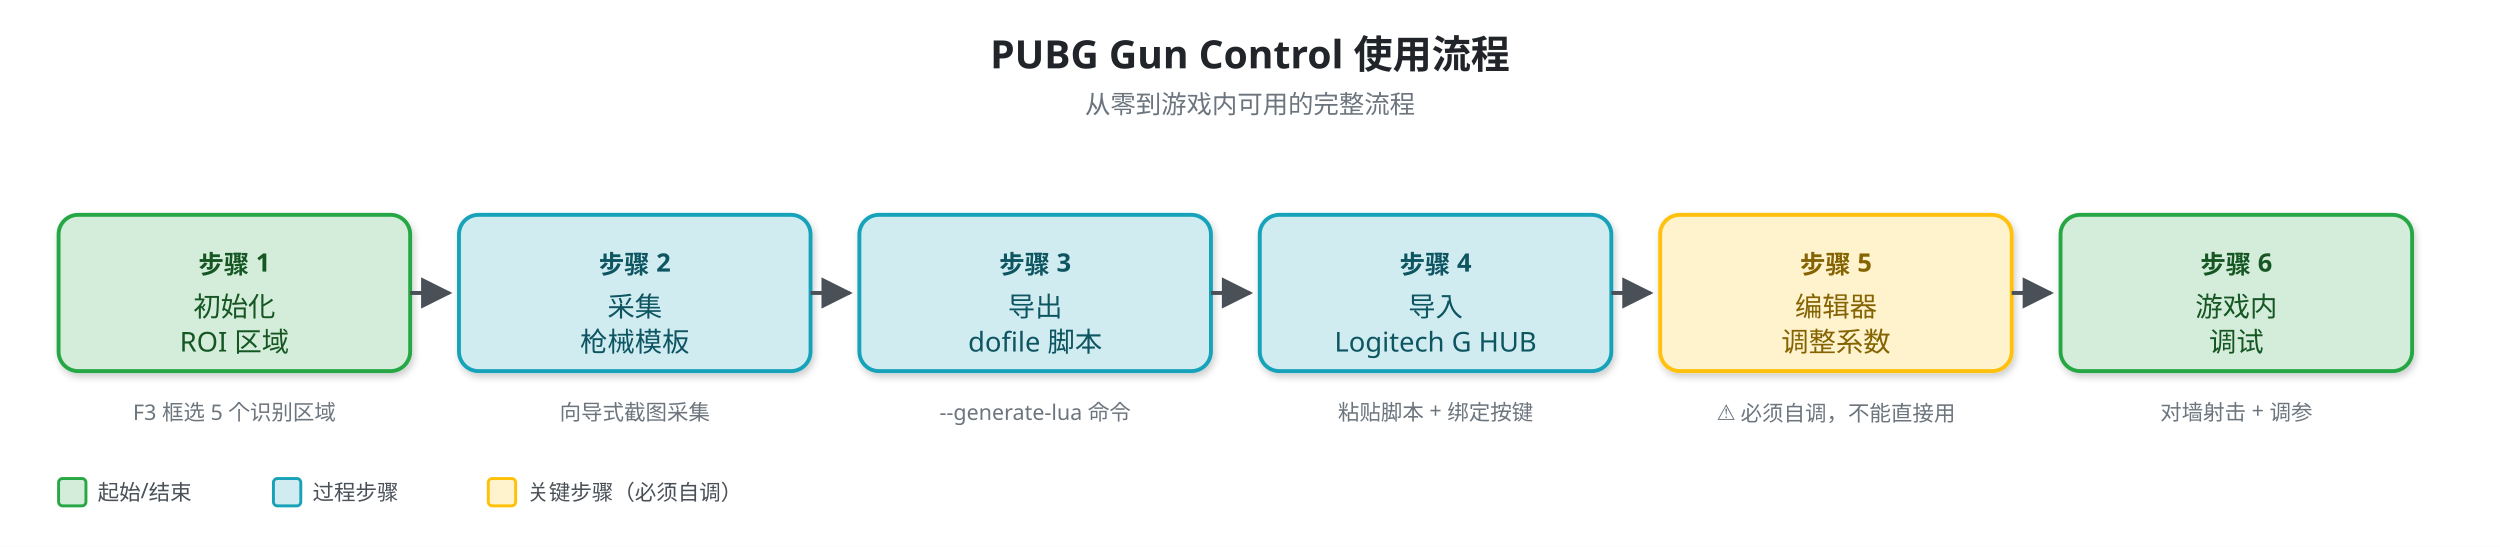
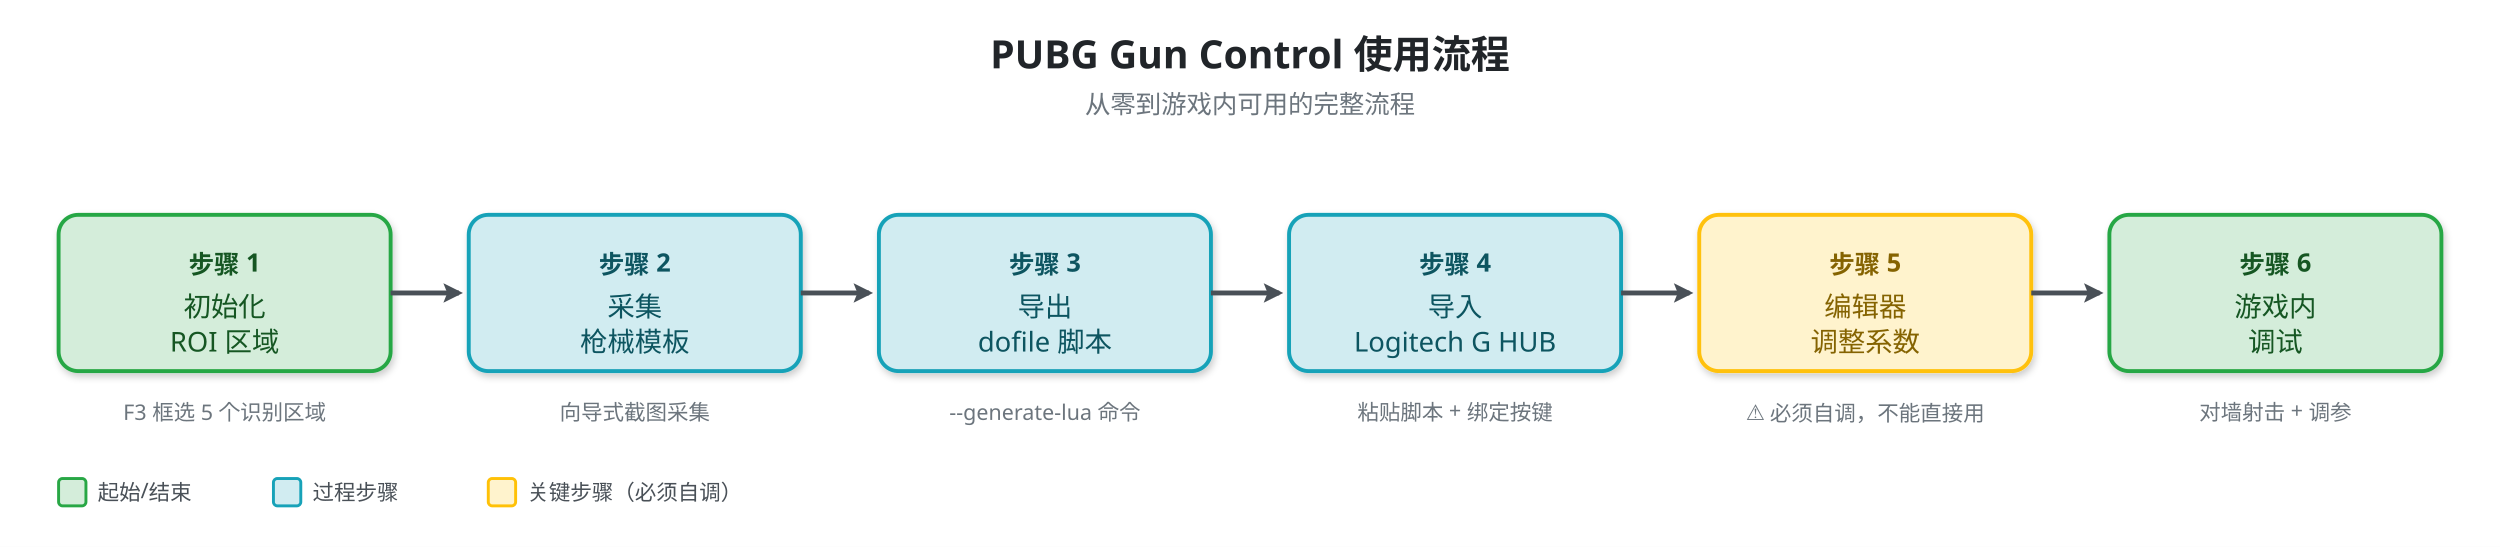
<svg xmlns="http://www.w3.org/2000/svg" width="1280" height="280" viewBox="0 0 1280 280" font-family="'Microsoft YaHei', 'Segoe UI', sans-serif">
  <defs>
-     <marker id="arrow" viewBox="0 0 10 10" refX="9" refY="5" markerWidth="8" markerHeight="8" orient="auto-start-reverse">
-       <path d="M 0 0 L 10 5 L 0 10 z" fill="#495057" />
+     <marker id="arrow" viewBox="0 0 10 10" refX="8" refY="5" markerWidth="10" markerHeight="10" markerUnits="userSpaceOnUse" orient="auto">
+       <path d="M 0 0 L 10 5 L 0 10 L 2 5 z" fill="#495057" />
    </marker>
    <filter id="shadow" x="-20%" y="-20%" width="140%" height="140%">
      <feGaussianBlur in="SourceAlpha" stdDeviation="2" />
      <feOffset dx="1" dy="2" result="offsetblur" />
      <feComponentTransfer>
        <feFuncA type="linear" slope="0.2" />
      </feComponentTransfer>
      <feMerge>
        <feMergeNode />
        <feMergeNode in="SourceGraphic" />
      </feMerge>
    </filter>
  </defs>
  <rect width="1280" height="280" fill="#ffffff" />
  <text x="640" y="35" text-anchor="middle" font-size="20" font-weight="600" fill="#212529">PUBG Gun Control 使用流程</text>
  <text x="640" y="58" text-anchor="middle" font-size="13" fill="#6c757d">从零到游戏内可用的完整流程</text>
  <g filter="url(#shadow)">
-     <rect x="30" y="110" width="180" height="80" rx="10" ry="10" fill="#d4edda" stroke="#28a745" stroke-width="2" />
-     <text x="120" y="140" text-anchor="middle" font-size="13" font-weight="600" fill="#155724">步骤 1</text>
-     <text x="120" y="162" text-anchor="middle" font-size="14" fill="#155724">初始化</text>
-     <text x="120" y="180" text-anchor="middle" font-size="14" fill="#155724">ROI 区域</text>
+     <rect x="30" y="110" width="170" height="80" rx="10" ry="10" fill="#d4edda" stroke="#28a745" stroke-width="2" />
+     <text x="115" y="140" text-anchor="middle" font-size="13" font-weight="600" fill="#155724">步骤 1</text>
+     <text x="115" y="162" text-anchor="middle" font-size="14" fill="#155724">初始化</text>
+     <text x="115" y="180" text-anchor="middle" font-size="14" fill="#155724">ROI 区域</text>
  </g>
-   <text x="120" y="215" text-anchor="middle" font-size="11" fill="#6c757d">F3 框选 5 个识别区域</text>
+   <text x="115" y="215" text-anchor="middle" font-size="11" fill="#6c757d">F3 框选 5 个识别区域</text>
  <g filter="url(#shadow)">
-     <rect x="235" y="110" width="180" height="80" rx="10" ry="10" fill="#d1ecf1" stroke="#17a2b8" stroke-width="2" />
+     <rect x="240" y="110" width="170" height="80" rx="10" ry="10" fill="#d1ecf1" stroke="#17a2b8" stroke-width="2" />
    <text x="325" y="140" text-anchor="middle" font-size="13" font-weight="600" fill="#0c5460">步骤 2</text>
    <text x="325" y="162" text-anchor="middle" font-size="14" fill="#0c5460">采集</text>
    <text x="325" y="180" text-anchor="middle" font-size="14" fill="#0c5460">枪械模板</text>
  </g>
  <text x="325" y="215" text-anchor="middle" font-size="11" fill="#6c757d">向导式截图采集</text>
  <g filter="url(#shadow)">
-     <rect x="440" y="110" width="180" height="80" rx="10" ry="10" fill="#d1ecf1" stroke="#17a2b8" stroke-width="2" />
-     <text x="530" y="140" text-anchor="middle" font-size="13" font-weight="600" fill="#0c5460">步骤 3</text>
-     <text x="530" y="162" text-anchor="middle" font-size="14" fill="#0c5460">导出</text>
-     <text x="530" y="180" text-anchor="middle" font-size="14" fill="#0c5460">dofile 脚本</text>
+     <rect x="450" y="110" width="170" height="80" rx="10" ry="10" fill="#d1ecf1" stroke="#17a2b8" stroke-width="2" />
+     <text x="535" y="140" text-anchor="middle" font-size="13" font-weight="600" fill="#0c5460">步骤 3</text>
+     <text x="535" y="162" text-anchor="middle" font-size="14" fill="#0c5460">导出</text>
+     <text x="535" y="180" text-anchor="middle" font-size="14" fill="#0c5460">dofile 脚本</text>
  </g>
-   <text x="530" y="215" text-anchor="middle" font-size="11" fill="#6c757d">--generate-lua 命令</text>
+   <text x="535" y="215" text-anchor="middle" font-size="11" fill="#6c757d">--generate-lua 命令</text>
  <g filter="url(#shadow)">
-     <rect x="645" y="110" width="180" height="80" rx="10" ry="10" fill="#d1ecf1" stroke="#17a2b8" stroke-width="2" />
-     <text x="735" y="140" text-anchor="middle" font-size="13" font-weight="600" fill="#0c5460">步骤 4</text>
-     <text x="735" y="162" text-anchor="middle" font-size="14" fill="#0c5460">导入</text>
-     <text x="735" y="180" text-anchor="middle" font-size="14" fill="#0c5460">Logitech G HUB</text>
+     <rect x="660" y="110" width="170" height="80" rx="10" ry="10" fill="#d1ecf1" stroke="#17a2b8" stroke-width="2" />
+     <text x="745" y="140" text-anchor="middle" font-size="13" font-weight="600" fill="#0c5460">步骤 4</text>
+     <text x="745" y="162" text-anchor="middle" font-size="14" fill="#0c5460">导入</text>
+     <text x="745" y="180" text-anchor="middle" font-size="14" fill="#0c5460">Logitech G HUB</text>
  </g>
-   <text x="735" y="215" text-anchor="middle" font-size="11" fill="#6c757d">粘贴脚本 + 绑定按键</text>
+   <text x="745" y="215" text-anchor="middle" font-size="11" fill="#6c757d">粘贴脚本 + 绑定按键</text>
  <g filter="url(#shadow)">
-     <rect x="850" y="110" width="180" height="80" rx="10" ry="10" fill="#fff3cd" stroke="#ffc107" stroke-width="2" />
-     <text x="940" y="140" text-anchor="middle" font-size="13" font-weight="600" fill="#856404">步骤 5</text>
-     <text x="940" y="162" text-anchor="middle" font-size="14" fill="#856404">编辑器</text>
-     <text x="940" y="180" text-anchor="middle" font-size="14" fill="#856404">调整系数</text>
+     <rect x="870" y="110" width="170" height="80" rx="10" ry="10" fill="#fff3cd" stroke="#ffc107" stroke-width="2" />
+     <text x="955" y="140" text-anchor="middle" font-size="13" font-weight="600" fill="#856404">步骤 5</text>
+     <text x="955" y="162" text-anchor="middle" font-size="14" fill="#856404">编辑器</text>
+     <text x="955" y="180" text-anchor="middle" font-size="14" fill="#856404">调整系数</text>
  </g>
-   <text x="940" y="215" text-anchor="middle" font-size="11" fill="#6c757d">⚠️ 必须自调，不能直接用</text>
+   <text x="955" y="215" text-anchor="middle" font-size="11" fill="#6c757d">⚠️ 必须自调，不能直接用</text>
  <g filter="url(#shadow)">
-     <rect x="1055" y="110" width="180" height="80" rx="10" ry="10" fill="#d4edda" stroke="#28a745" stroke-width="2" />
-     <text x="1145" y="140" text-anchor="middle" font-size="13" font-weight="600" fill="#155724">步骤 6</text>
-     <text x="1145" y="162" text-anchor="middle" font-size="14" fill="#155724">游戏内</text>
-     <text x="1145" y="180" text-anchor="middle" font-size="14" fill="#155724">调试</text>
+     <rect x="1080" y="110" width="170" height="80" rx="10" ry="10" fill="#d4edda" stroke="#28a745" stroke-width="2" />
+     <text x="1165" y="140" text-anchor="middle" font-size="13" font-weight="600" fill="#155724">步骤 6</text>
+     <text x="1165" y="162" text-anchor="middle" font-size="14" fill="#155724">游戏内</text>
+     <text x="1165" y="180" text-anchor="middle" font-size="14" fill="#155724">调试</text>
  </g>
-   <text x="1145" y="215" text-anchor="middle" font-size="11" fill="#6c757d">对墙射击 + 调参</text>
-   <line x1="210" y1="150" x2="230" y2="150" stroke="#495057" stroke-width="2" marker-end="url(#arrow)" />
-   <line x1="415" y1="150" x2="435" y2="150" stroke="#495057" stroke-width="2" marker-end="url(#arrow)" />
-   <line x1="620" y1="150" x2="640" y2="150" stroke="#495057" stroke-width="2" marker-end="url(#arrow)" />
-   <line x1="825" y1="150" x2="845" y2="150" stroke="#495057" stroke-width="2" marker-end="url(#arrow)" />
-   <line x1="1030" y1="150" x2="1050" y2="150" stroke="#495057" stroke-width="2" marker-end="url(#arrow)" />
+   <text x="1165" y="215" text-anchor="middle" font-size="11" fill="#6c757d">对墙射击 + 调参</text>
+   <line x1="200" y1="150" x2="235" y2="150" stroke="#495057" stroke-width="2.5" marker-end="url(#arrow)" />
+   <line x1="410" y1="150" x2="445" y2="150" stroke="#495057" stroke-width="2.5" marker-end="url(#arrow)" />
+   <line x1="620" y1="150" x2="655" y2="150" stroke="#495057" stroke-width="2.5" marker-end="url(#arrow)" />
+   <line x1="830" y1="150" x2="865" y2="150" stroke="#495057" stroke-width="2.5" marker-end="url(#arrow)" />
+   <line x1="1040" y1="150" x2="1075" y2="150" stroke="#495057" stroke-width="2.5" marker-end="url(#arrow)" />
  <g transform="translate(30, 245)">
    <rect x="0" y="0" width="14" height="14" rx="2" fill="#d4edda" stroke="#28a745" stroke-width="1.5" />
    <text x="20" y="11" font-size="11" fill="#495057">起始/结束</text>
    <rect x="110" y="0" width="14" height="14" rx="2" fill="#d1ecf1" stroke="#17a2b8" stroke-width="1.5" />
    <text x="130" y="11" font-size="11" fill="#495057">过程步骤</text>
    <rect x="220" y="0" width="14" height="14" rx="2" fill="#fff3cd" stroke="#ffc107" stroke-width="1.5" />
    <text x="240" y="11" font-size="11" fill="#495057">关键步骤（必须自调）</text>
  </g>
</svg>
